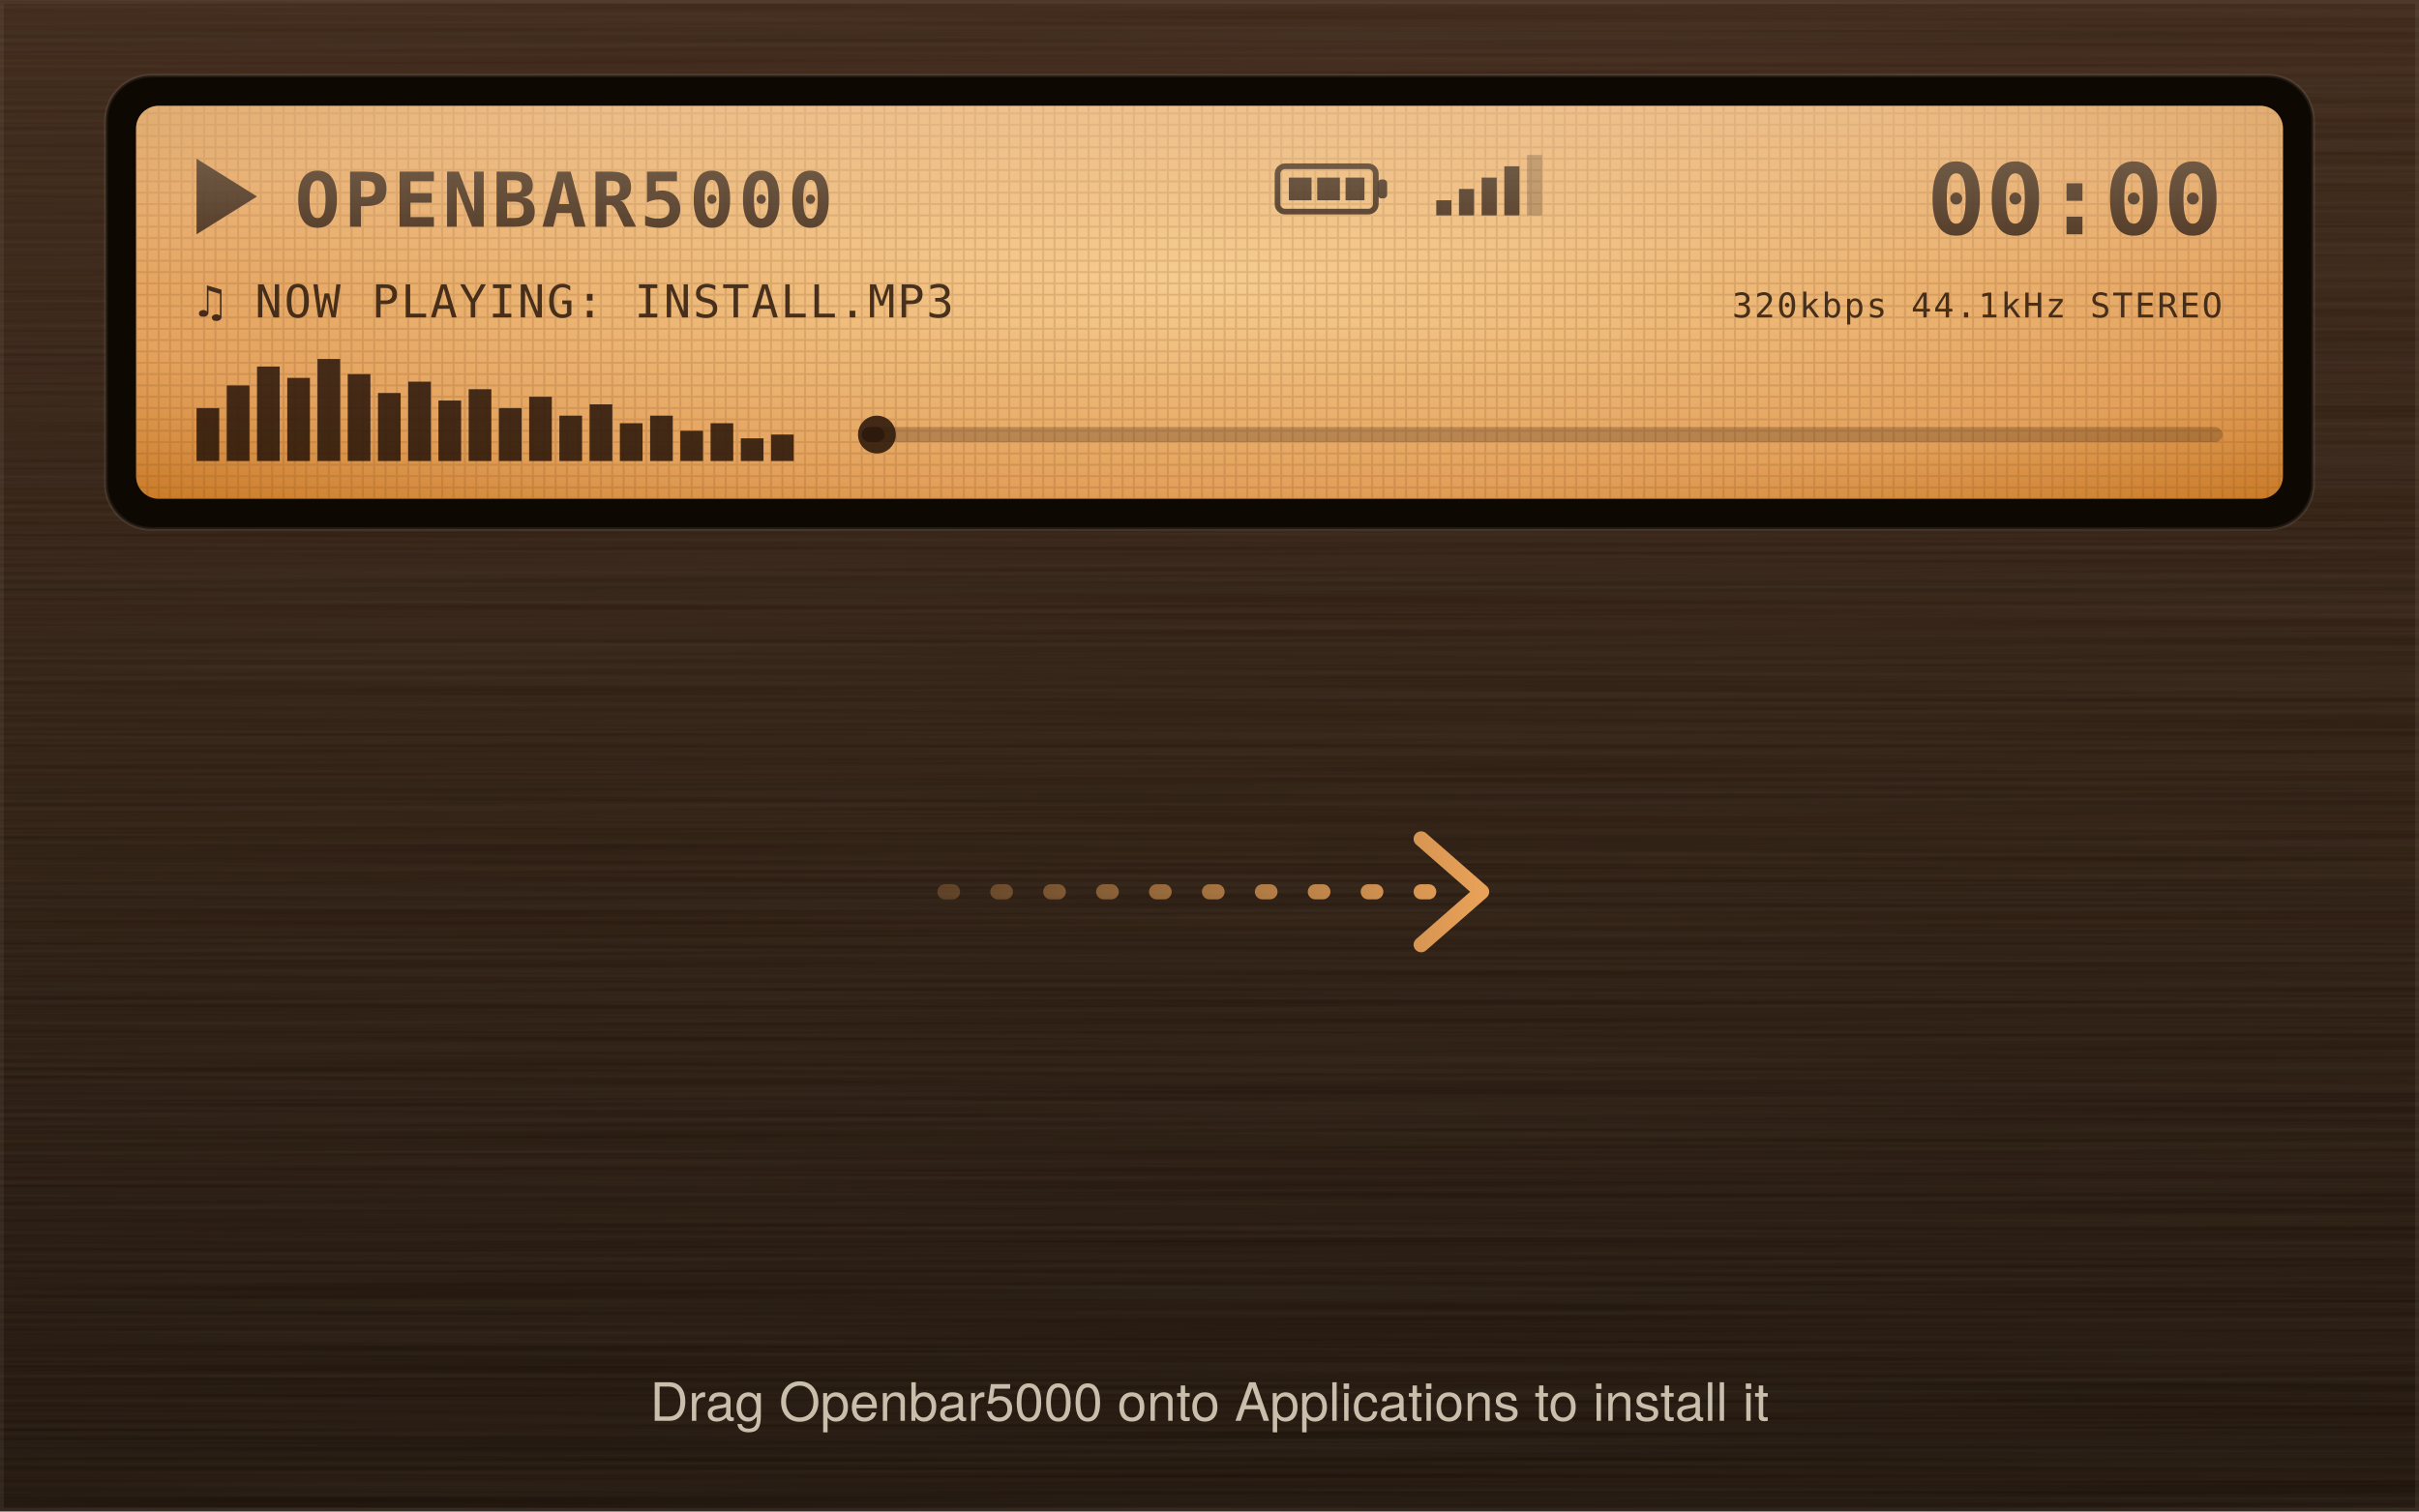
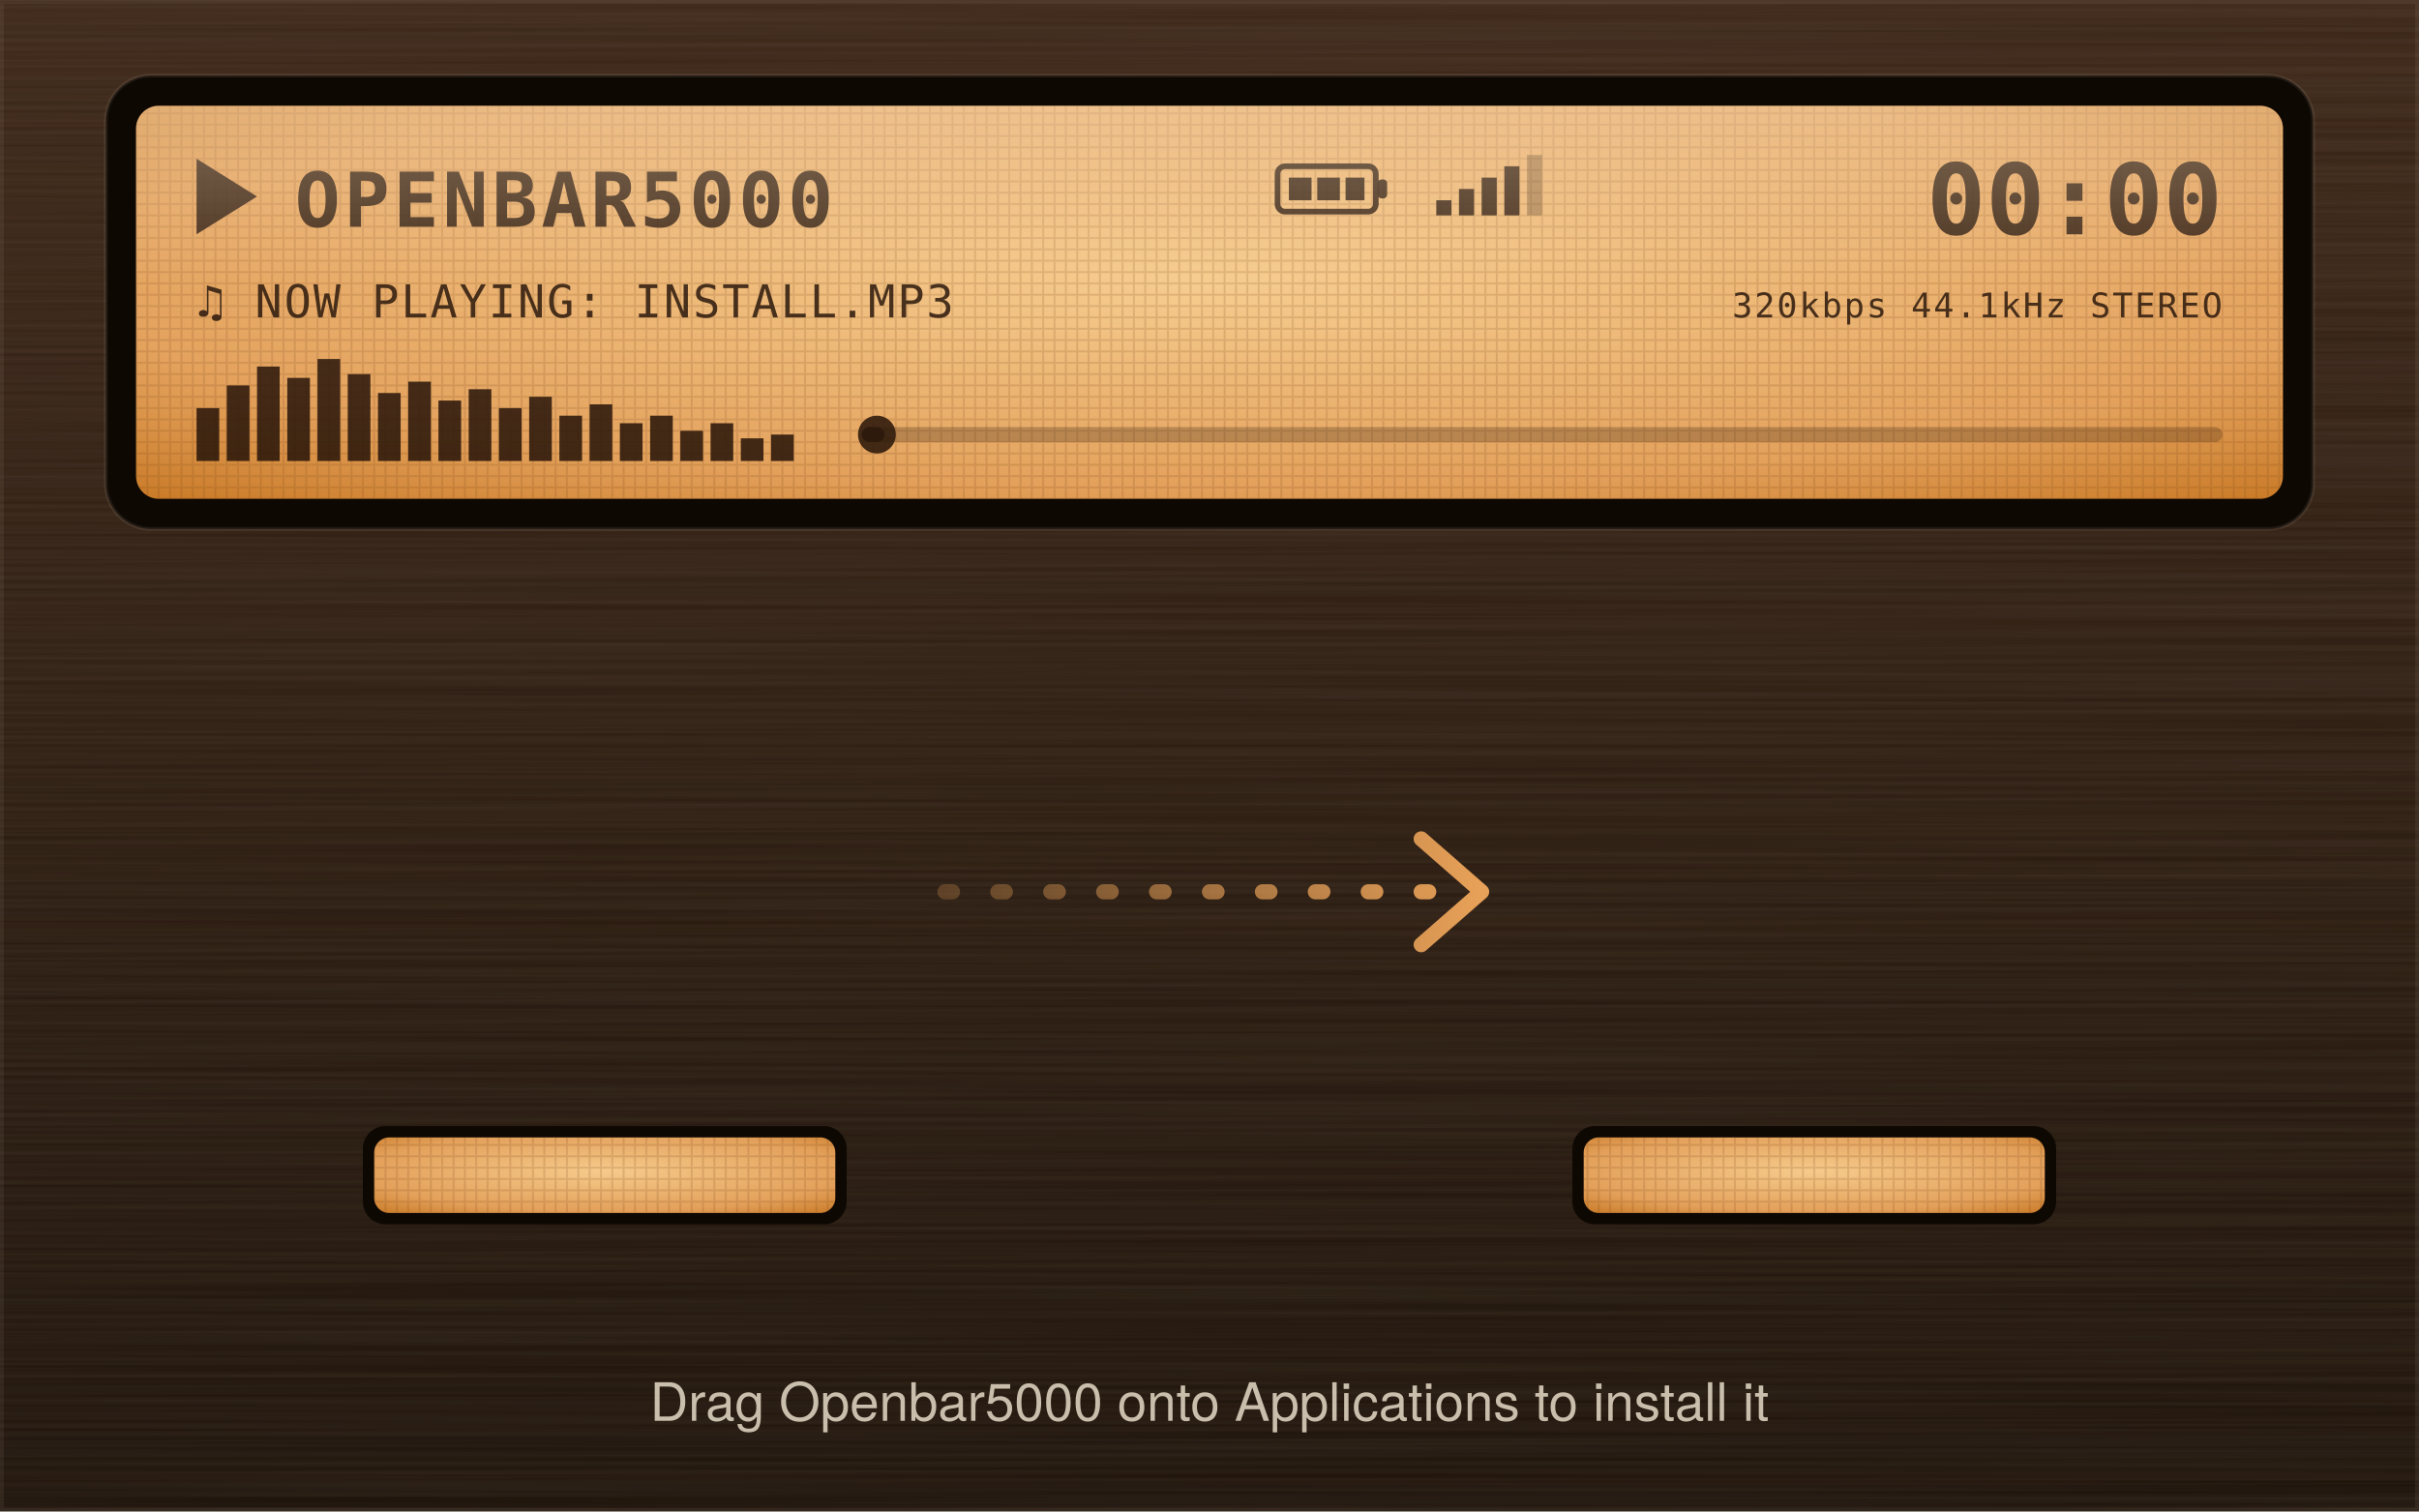
<svg xmlns="http://www.w3.org/2000/svg" viewBox="0 0 640 400" width="640" height="400">
  <defs>
    <linearGradient id="body" x1="0" y1="0" x2="0" y2="1">
      <stop offset="0" stop-color="#3a2416" />
      <stop offset="1" stop-color="#1c1108" />
    </linearGradient>
    <filter id="brushed" x="0" y="0" width="100%" height="100%">
      <feTurbulence type="fractalNoise" baseFrequency="0.004 0.9" numOctaves="2" seed="7" />
      <feColorMatrix type="matrix" values="0 0 0 0 1  0 0 0 0 0.9  0 0 0 0 0.75  0 0 0 0.09 0" />
    </filter>
    <radialGradient id="backlight" cx="0.5" cy="0.45" r="0.75">
      <stop offset="0" stop-color="#f6cb8c" />
      <stop offset="0.7" stop-color="#e3a05a" />
      <stop offset="1" stop-color="#c97a26" />
    </radialGradient>
    <pattern id="pixels" width="3" height="3" patternUnits="userSpaceOnUse">
      <rect width="3" height="3" fill="none" stroke="#7a4518" stroke-width="0.5" stroke-opacity="0.18" />
    </pattern>
    <linearGradient id="glare" x1="0" y1="0" x2="0" y2="1">
      <stop offset="0" stop-color="#fff4de" stop-opacity="0.35" />
      <stop offset="0.45" stop-color="#fff4de" stop-opacity="0.04" />
      <stop offset="1" stop-color="#fff4de" stop-opacity="0" />
    </linearGradient>
    <linearGradient id="arrow" gradientUnits="userSpaceOnUse" x1="250" y1="0" x2="392" y2="0">
      <stop offset="0" stop-color="#e8a158" stop-opacity="0.25" />
      <stop offset="1" stop-color="#e8a158" />
    </linearGradient>
  </defs>
  <rect width="640" height="400" fill="url(#body)" />
  <rect width="640" height="400" filter="url(#brushed)" />
  <rect x="0.5" y="0.5" width="639" height="399" fill="none" stroke="#fff4de" stroke-opacity="0.06" />
  <rect x="28" y="20" width="584" height="120" rx="12" fill="#0e0803" />
  <rect x="28" y="20" width="584" height="120" rx="12" fill="none" stroke="#fff4de" stroke-opacity="0.08" />
  <rect x="36" y="28" width="568" height="104" rx="6" fill="url(#backlight)" />
  <rect x="36" y="28" width="568" height="104" rx="6" fill="url(#pixels)" />
  <g fill="#2a1608" fill-opacity="0.88" font-family="Menlo, monospace">
    <path d="M52 42 L52 62 L68 52 Z" />
    <text x="78" y="60" font-size="20" font-weight="bold" letter-spacing="1">OPENBAR5000</text>
    <text x="588" y="62" font-size="26" font-weight="bold" text-anchor="end">00:00</text>
    <text x="52" y="84" font-size="12" letter-spacing="0.5">♫ NOW PLAYING: INSTALL.MP3</text>
    <text x="588" y="84" font-size="9" text-anchor="end" letter-spacing="0.5">320kbps  44.1kHz  STEREO</text>
    <rect x="338" y="44" width="26" height="12" rx="2" fill="none" stroke="#2a1608" stroke-opacity="0.88" stroke-width="1.5" />
    <rect x="364.5" y="47.5" width="2.5" height="5" rx="1" />
    <rect x="341" y="47" width="6" height="6" />
    <rect x="348.5" y="47" width="6" height="6" />
    <rect x="356" y="47" width="5" height="6" />
    <rect x="380" y="53" width="4" height="4" />
    <rect x="386" y="50" width="4" height="7" />
    <rect x="392" y="47" width="4" height="10" />
    <rect x="398" y="44" width="4" height="13" />
    <rect x="404" y="41" width="4" height="16" fill-opacity="0.3" />
    <g>
      <rect x="52" y="108" width="6" height="14" />
      <rect x="60" y="102" width="6" height="20" />
      <rect x="68" y="97" width="6" height="25" />
      <rect x="76" y="100" width="6" height="22" />
      <rect x="84" y="95" width="6" height="27" />
      <rect x="92" y="99" width="6" height="23" />
      <rect x="100" y="104" width="6" height="18" />
      <rect x="108" y="101" width="6" height="21" />
      <rect x="116" y="106" width="6" height="16" />
      <rect x="124" y="103" width="6" height="19" />
      <rect x="132" y="108" width="6" height="14" />
      <rect x="140" y="105" width="6" height="17" />
      <rect x="148" y="110" width="6" height="12" />
      <rect x="156" y="107" width="6" height="15" />
      <rect x="164" y="112" width="6" height="10" />
      <rect x="172" y="110" width="6" height="12" />
      <rect x="180" y="114" width="6" height="8" />
      <rect x="188" y="112" width="6" height="10" />
      <rect x="196" y="116" width="6" height="6" />
      <rect x="204" y="115" width="6" height="7" />
    </g>
    <rect x="228" y="113" width="360" height="4" rx="2" fill-opacity="0.25" />
    <rect x="228" y="113" width="6" height="4" rx="2" />
    <circle cx="232" cy="115" r="5" />
  </g>
  <rect x="36" y="28" width="568" height="104" rx="6" fill="url(#glare)" />
  <g fill="none" stroke="url(#arrow)" stroke-width="4" stroke-linecap="round" stroke-linejoin="round">
    <path d="M250 236 H384" stroke-dasharray="2 12" />
    <path d="M376 222 L392 236 L376 250" />
  </g>
+   <g>
+     <rect x="96" y="298" width="128" height="26" rx="6" fill="#0e0803" />
+     <rect x="99" y="301" width="122" height="20" rx="4" fill="url(#backlight)" />
+     <rect x="99" y="301" width="122" height="20" rx="4" fill="url(#pixels)" />
+     <rect x="416" y="298" width="128" height="26" rx="6" fill="#0e0803" />
+     <rect x="419" y="301" width="122" height="20" rx="4" fill="url(#backlight)" />
+     <rect x="419" y="301" width="122" height="20" rx="4" fill="url(#pixels)" />
+   </g>
  <text x="320" y="376" font-family="Avenir Next, Helvetica Neue, sans-serif" font-size="14" font-weight="500" fill="#fff4de" fill-opacity="0.75" text-anchor="middle">Drag Openbar5000 onto Applications to install it</text>
</svg>
